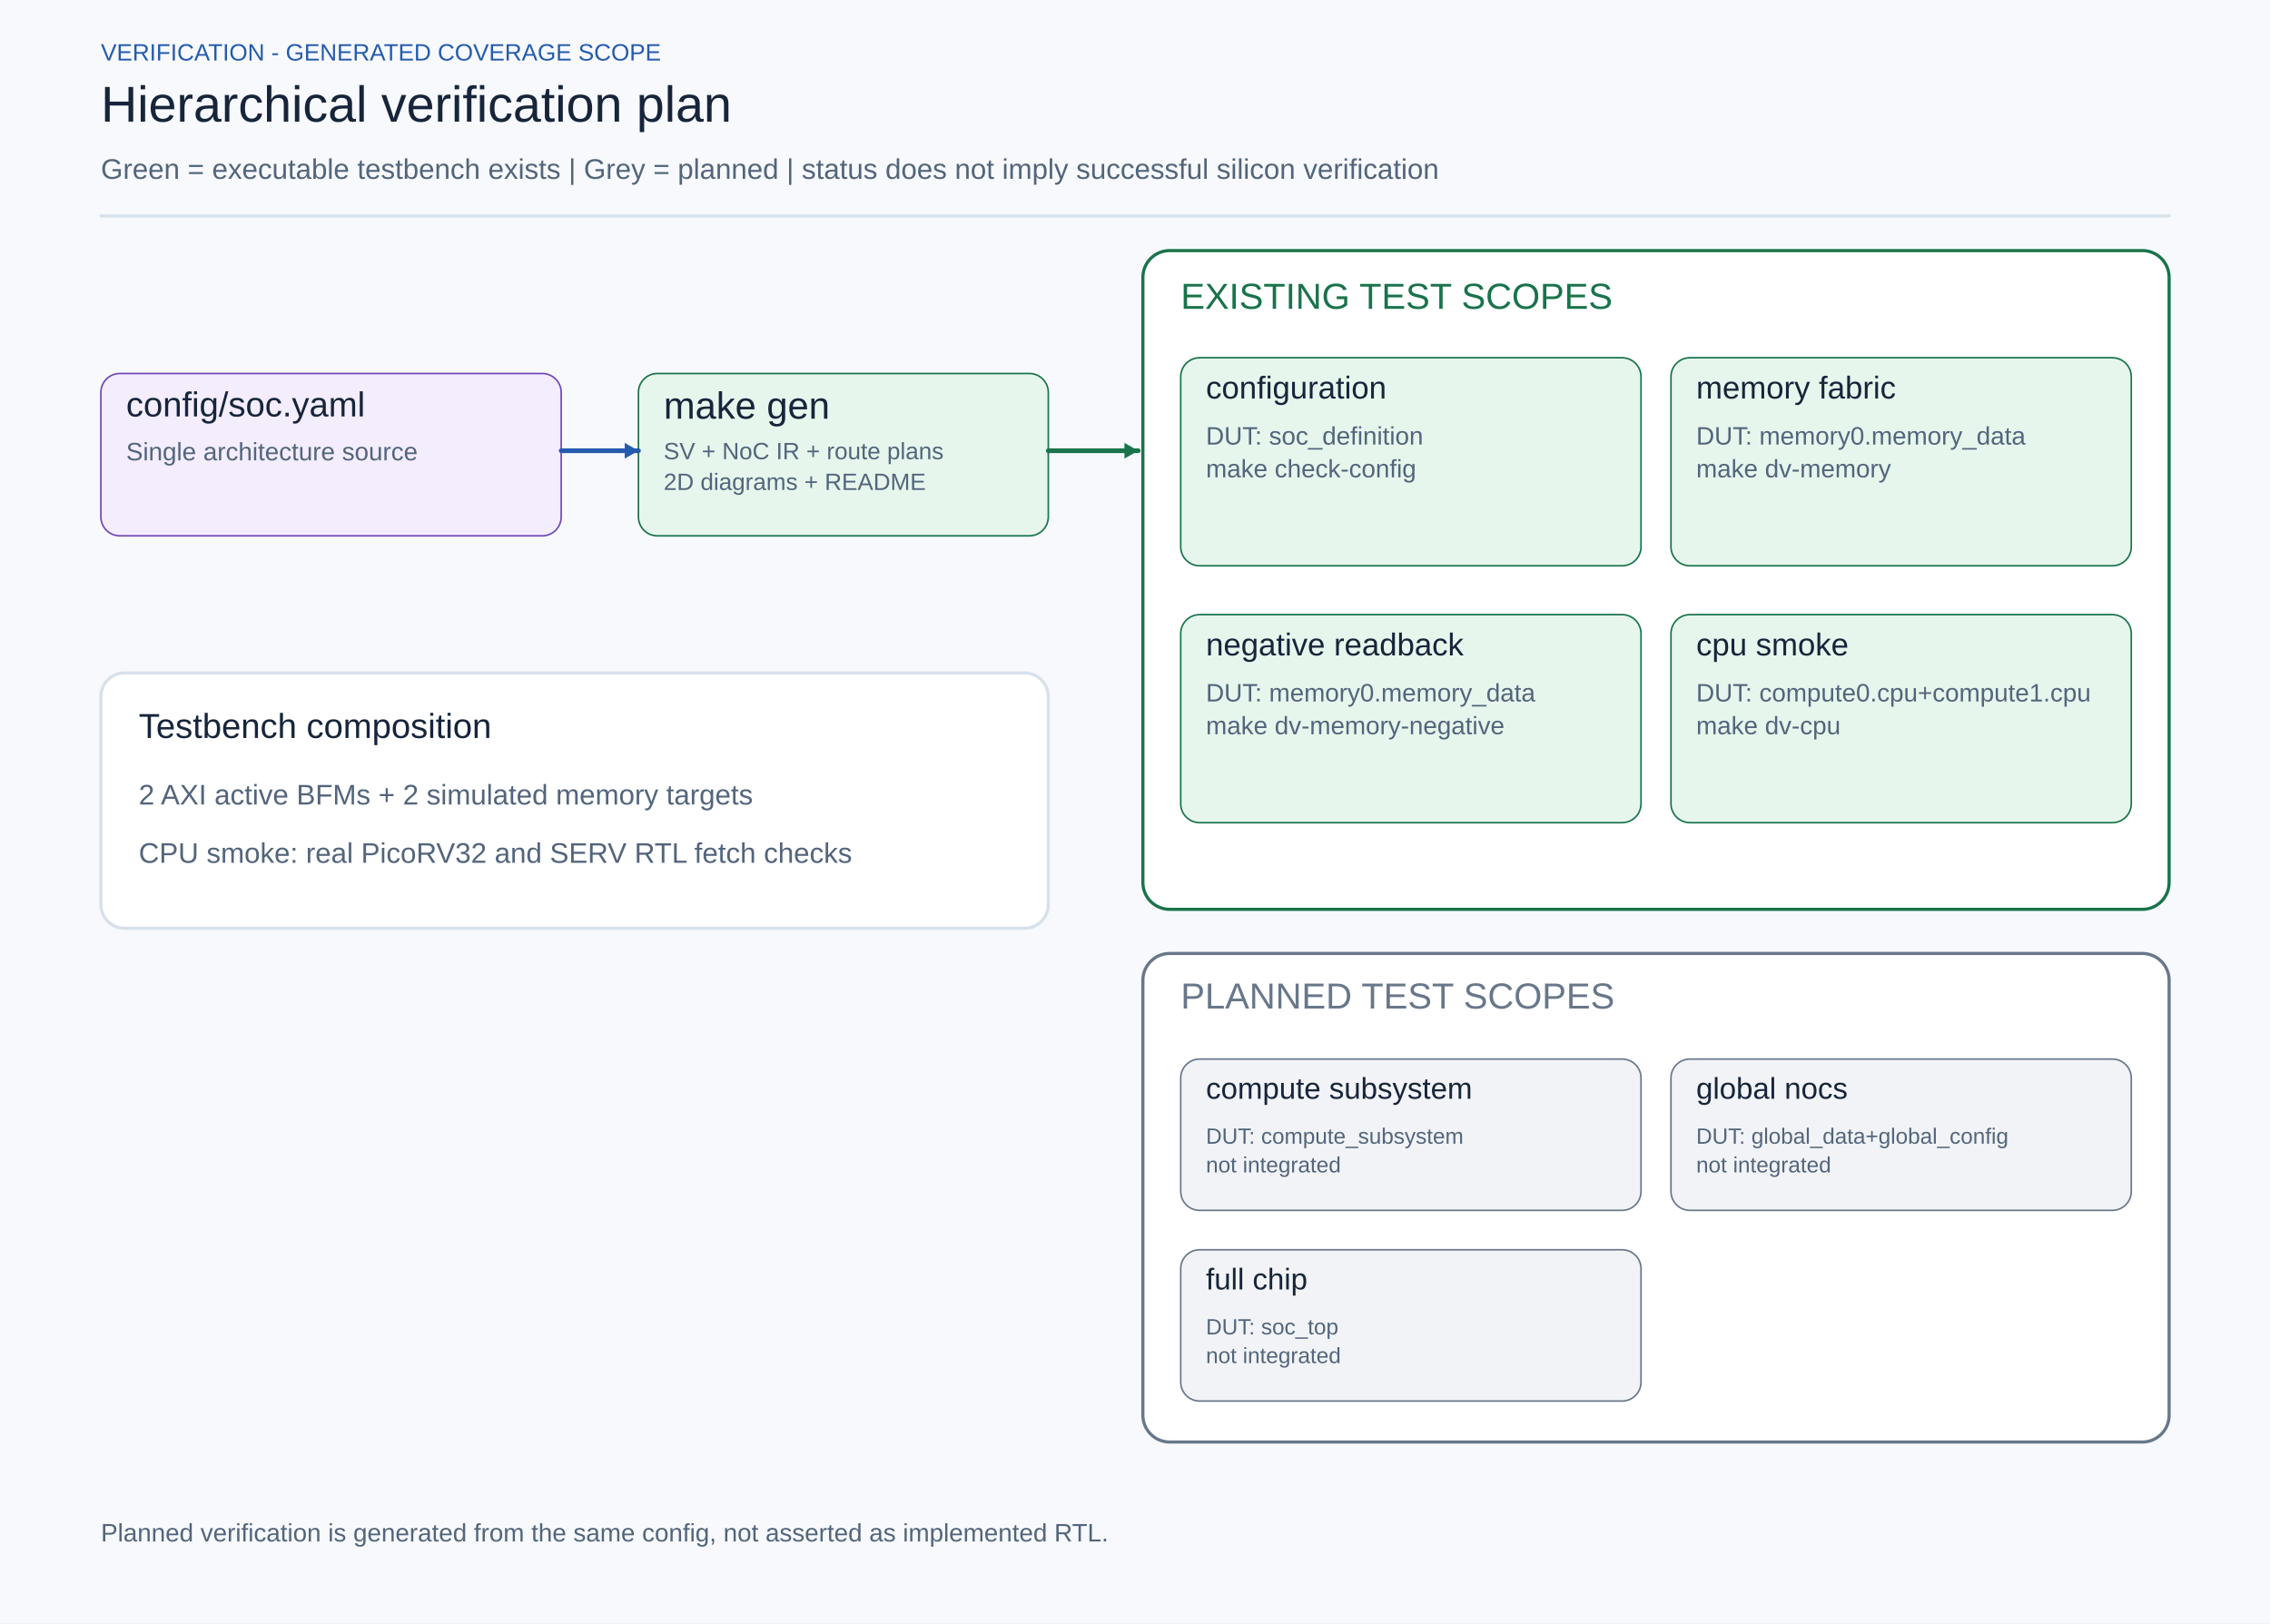
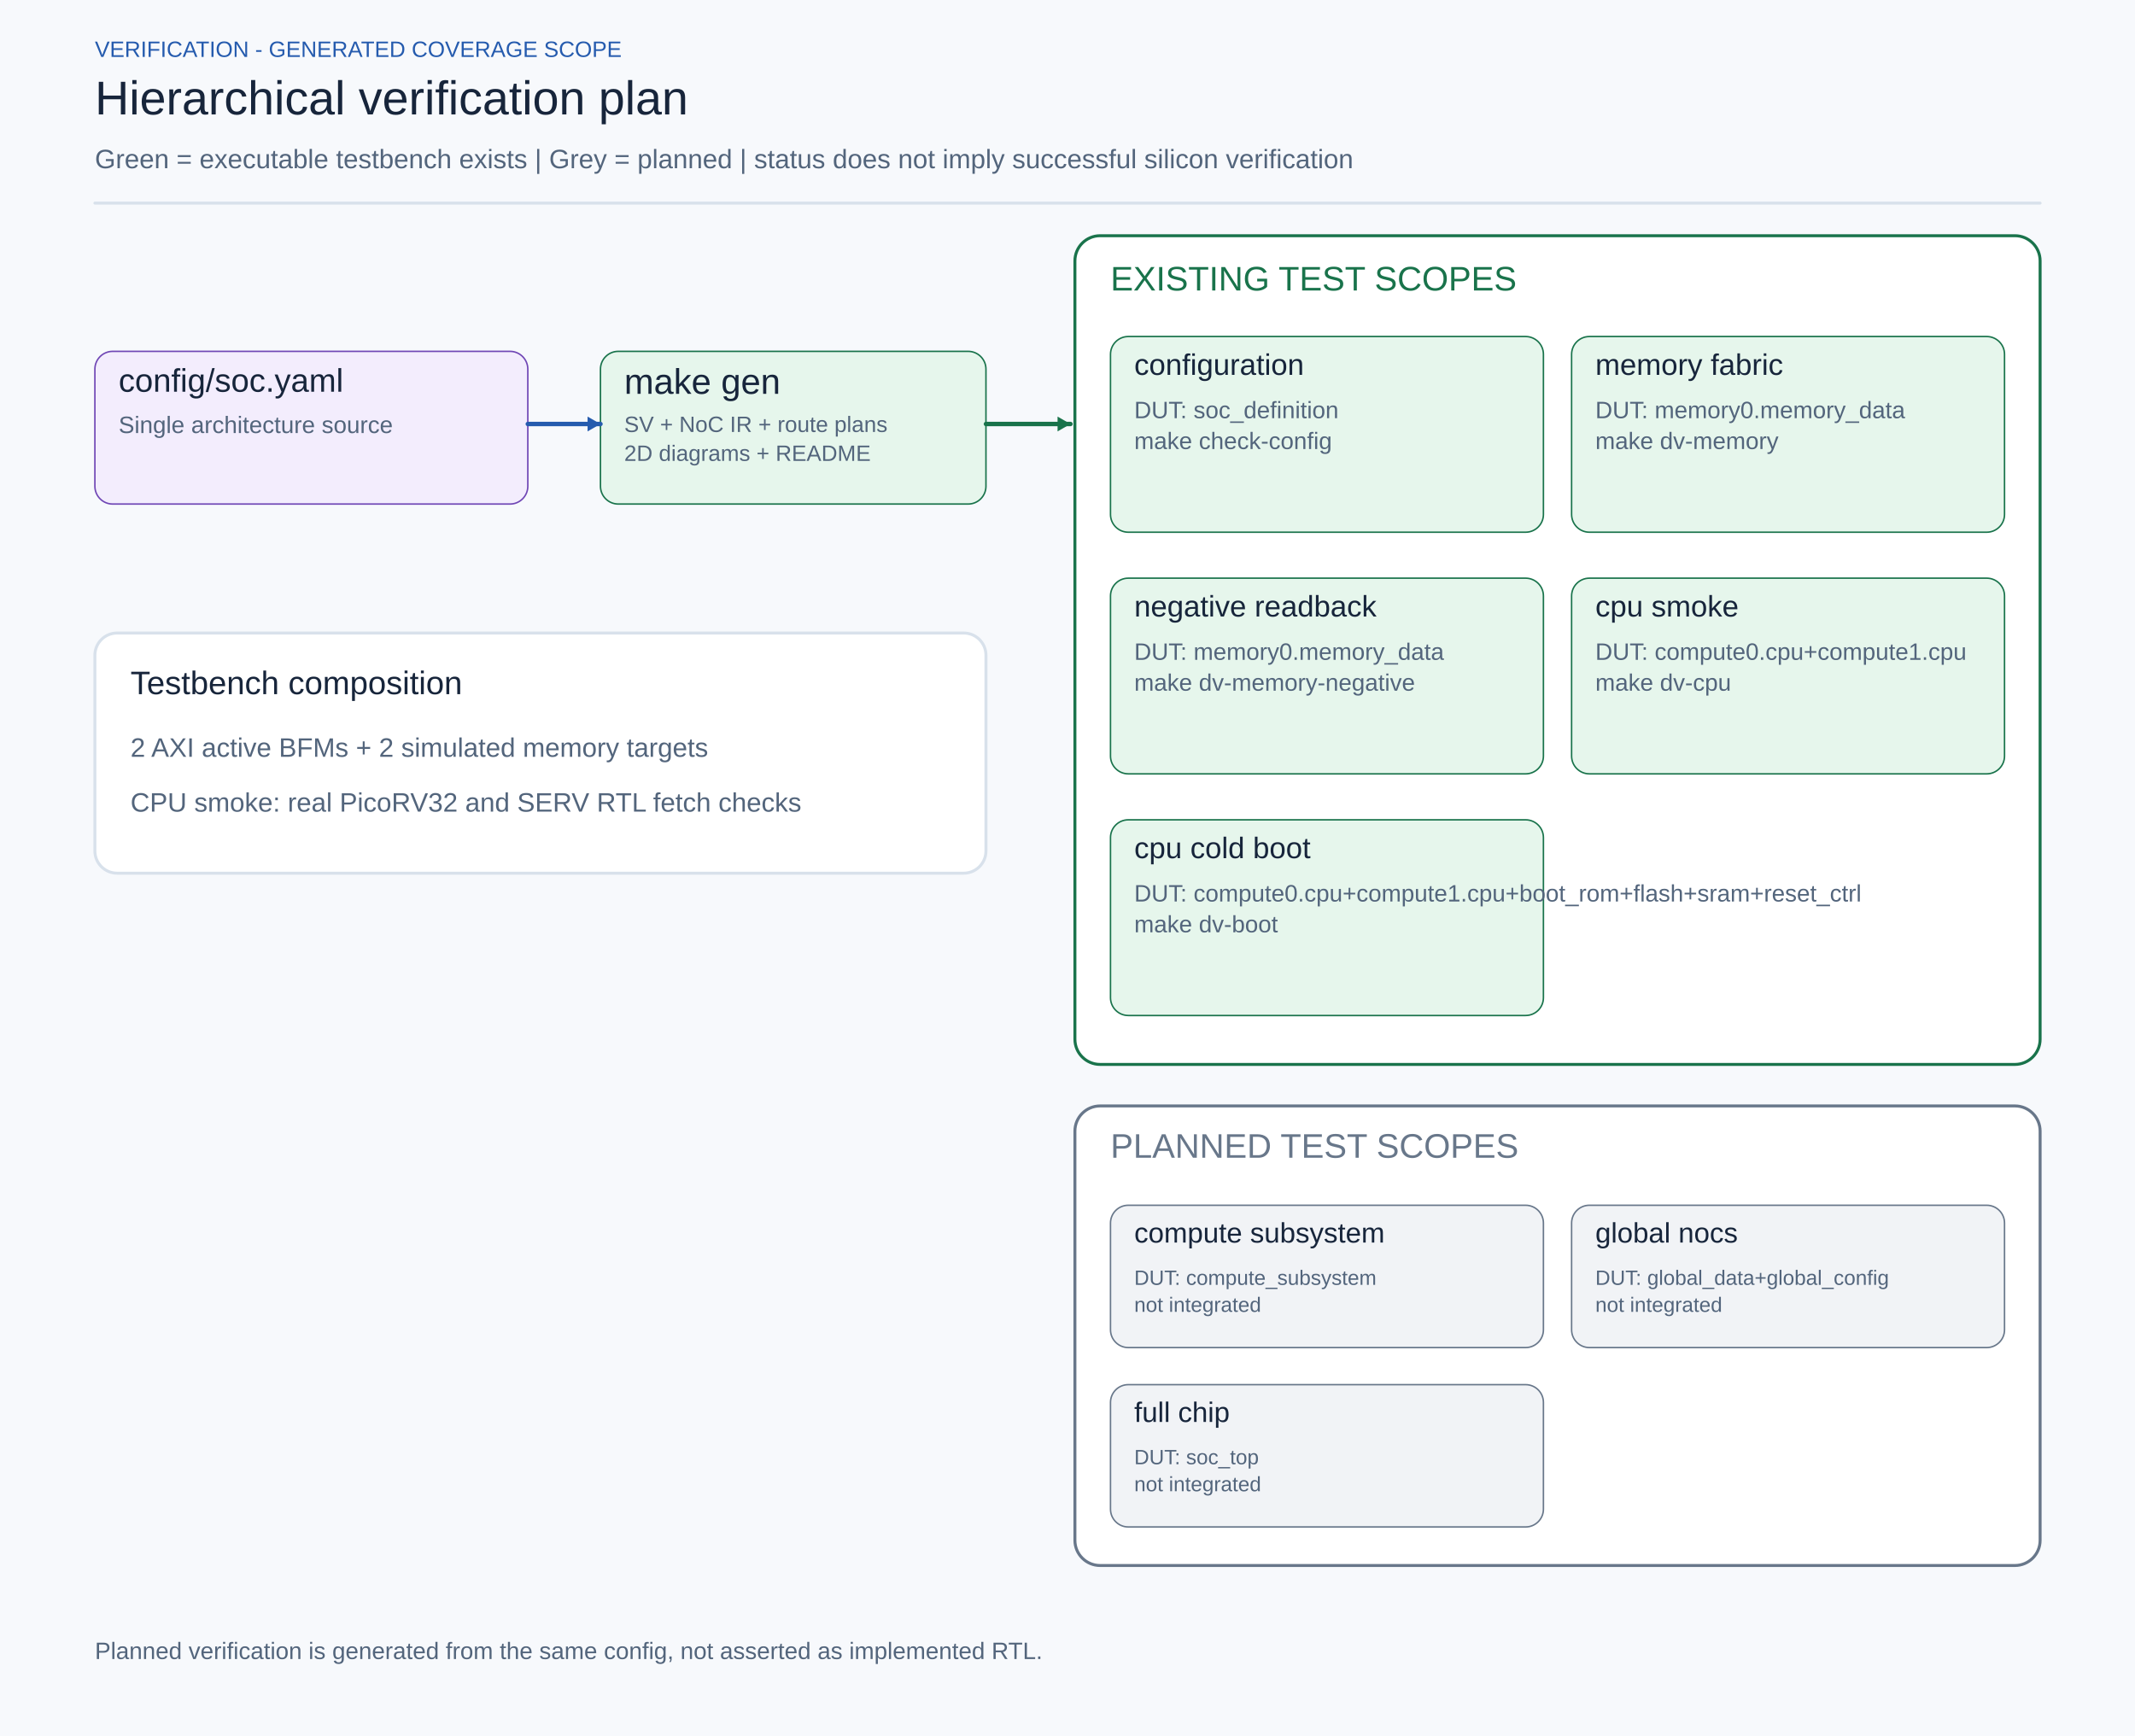
- <svg xmlns="http://www.w3.org/2000/svg" width="1440" height="1030" viewBox="0 0 1440 1030" role="img" aria-label="Generated two-dimensional SoC diagram">
-   <rect width="1440" height="1030" fill="#F7F9FC" />
+ <svg xmlns="http://www.w3.org/2000/svg" width="1440" height="1171" viewBox="0 0 1440 1171" role="img" aria-label="Generated two-dimensional SoC diagram">
+   <rect width="1440" height="1171" fill="#F7F9FC" />
  <text x="64.0" y="28.0" font-size="15" font-family="Arial, Helvetica, sans-serif" fill="#255BAE" text-anchor="start" dominant-baseline="hanging">VERIFICATION  -  GENERATED COVERAGE SCOPE</text>
  <text x="64.0" y="55.0" font-size="32" font-family="Arial, Helvetica, sans-serif" fill="#17253B" text-anchor="start" dominant-baseline="hanging">Hierarchical verification plan</text>
  <text x="64.0" y="101.0" font-size="18" font-family="Arial, Helvetica, sans-serif" fill="#53657C" text-anchor="start" dominant-baseline="hanging">Green = executable testbench exists  |  Grey = planned  |  status does not imply successful silicon verification</text>
  <polyline points="64.0,137.0 1376.0,137.0" fill="none" stroke="#D8E1EB" stroke-width="2" stroke-linecap="round" stroke-linejoin="round" />
  <rect x="64.0" y="237.0" width="292.0" height="103.0" rx="12.0" fill="#F3EDFD" stroke="#7047B5" stroke-width="1" />
  <text x="80.0" y="249.0" font-size="22" font-family="Arial, Helvetica, sans-serif" fill="#17253B" text-anchor="start" dominant-baseline="hanging">config/soc.yaml</text>
  <text x="80.0" y="281.0" font-size="16" font-family="Arial, Helvetica, sans-serif" fill="#53657C" text-anchor="start" dominant-baseline="hanging">Single architecture source</text>
  <rect x="405.0" y="237.0" width="260.0" height="103.0" rx="12.0" fill="#E6F6EC" stroke="#19734B" stroke-width="1" />
  <text x="421.0" y="249.0" font-size="24" font-family="Arial, Helvetica, sans-serif" fill="#17253B" text-anchor="start" dominant-baseline="hanging">make gen</text>
  <text x="421.0" y="281.0" font-size="15" font-family="Arial, Helvetica, sans-serif" fill="#53657C" text-anchor="start" dominant-baseline="hanging">SV + NoC IR + route plans</text>
  <text x="421.0" y="300.5" font-size="15" font-family="Arial, Helvetica, sans-serif" fill="#53657C" text-anchor="start" dominant-baseline="hanging">2D diagrams + README</text>
  <polyline points="356.0,286.0 405.0,286.0" fill="none" stroke="#255BAE" stroke-width="3" stroke-linecap="round" stroke-linejoin="round" />
  <polygon points="405.0,286.0 396.3,291.0 396.3,281.0" fill="#255BAE" />
  <polyline points="665.0,286.0 722.0,286.0" fill="none" stroke="#19734B" stroke-width="3" stroke-linecap="round" stroke-linejoin="round" />
  <polygon points="722.0,286.0 713.3,291.0 713.3,281.0" fill="#19734B" />
-   <rect x="725.0" y="159.0" width="651.0" height="418.0" rx="17.0" fill="#FFFFFF" stroke="#19734B" stroke-width="2" />
+   <rect x="725.0" y="159.0" width="651.0" height="559.0" rx="17.0" fill="#FFFFFF" stroke="#19734B" stroke-width="2" />
  <text x="749.0" y="180.0" font-size="23" font-family="Arial, Helvetica, sans-serif" fill="#19734B" text-anchor="start" dominant-baseline="hanging">EXISTING TEST SCOPES</text>
  <rect x="749.0" y="227.0" width="292.0" height="132.0" rx="12.0" fill="#E6F6EC" stroke="#19734B" stroke-width="1" />
  <text x="765.0" y="239.0" font-size="20" font-family="Arial, Helvetica, sans-serif" fill="#17253B" text-anchor="start" dominant-baseline="hanging">configuration</text>
  <text x="765.0" y="271.0" font-size="16" font-family="Arial, Helvetica, sans-serif" fill="#53657C" text-anchor="start" dominant-baseline="hanging">DUT: soc_definition</text>
  <text x="765.0" y="291.8" font-size="16" font-family="Arial, Helvetica, sans-serif" fill="#53657C" text-anchor="start" dominant-baseline="hanging">make check-config</text>
  <rect x="1060.0" y="227.0" width="292.0" height="132.0" rx="12.0" fill="#E6F6EC" stroke="#19734B" stroke-width="1" />
  <text x="1076.0" y="239.0" font-size="20" font-family="Arial, Helvetica, sans-serif" fill="#17253B" text-anchor="start" dominant-baseline="hanging">memory fabric</text>
  <text x="1076.0" y="271.0" font-size="16" font-family="Arial, Helvetica, sans-serif" fill="#53657C" text-anchor="start" dominant-baseline="hanging">DUT: memory0.memory_data</text>
  <text x="1076.0" y="291.8" font-size="16" font-family="Arial, Helvetica, sans-serif" fill="#53657C" text-anchor="start" dominant-baseline="hanging">make dv-memory</text>
  <rect x="749.0" y="390.0" width="292.0" height="132.0" rx="12.0" fill="#E6F6EC" stroke="#19734B" stroke-width="1" />
  <text x="765.0" y="402.0" font-size="20" font-family="Arial, Helvetica, sans-serif" fill="#17253B" text-anchor="start" dominant-baseline="hanging">negative readback</text>
  <text x="765.0" y="434.0" font-size="16" font-family="Arial, Helvetica, sans-serif" fill="#53657C" text-anchor="start" dominant-baseline="hanging">DUT: memory0.memory_data</text>
  <text x="765.0" y="454.8" font-size="16" font-family="Arial, Helvetica, sans-serif" fill="#53657C" text-anchor="start" dominant-baseline="hanging">make dv-memory-negative</text>
  <rect x="1060.0" y="390.0" width="292.0" height="132.0" rx="12.0" fill="#E6F6EC" stroke="#19734B" stroke-width="1" />
  <text x="1076.0" y="402.0" font-size="20" font-family="Arial, Helvetica, sans-serif" fill="#17253B" text-anchor="start" dominant-baseline="hanging">cpu smoke</text>
  <text x="1076.0" y="434.0" font-size="16" font-family="Arial, Helvetica, sans-serif" fill="#53657C" text-anchor="start" dominant-baseline="hanging">DUT: compute0.cpu+compute1.cpu</text>
  <text x="1076.0" y="454.8" font-size="16" font-family="Arial, Helvetica, sans-serif" fill="#53657C" text-anchor="start" dominant-baseline="hanging">make dv-cpu</text>
-   <rect x="725.0" y="605.0" width="651.0" height="310.0" rx="17.0" fill="#FFFFFF" stroke="#68778A" stroke-width="2" />
-   <text x="749.0" y="624.0" font-size="23" font-family="Arial, Helvetica, sans-serif" fill="#68778A" text-anchor="start" dominant-baseline="hanging">PLANNED TEST SCOPES</text>
-   <rect x="749.0" y="672.0" width="292.0" height="96.0" rx="12.0" fill="#F1F3F6" stroke="#68778A" stroke-width="1" />
-   <text x="765.0" y="684.0" font-size="19" font-family="Arial, Helvetica, sans-serif" fill="#17253B" text-anchor="start" dominant-baseline="hanging">compute subsystem</text>
-   <text x="765.0" y="716.0" font-size="14" font-family="Arial, Helvetica, sans-serif" fill="#53657C" text-anchor="start" dominant-baseline="hanging">DUT: compute_subsystem</text>
-   <text x="765.0" y="734.2" font-size="14" font-family="Arial, Helvetica, sans-serif" fill="#53657C" text-anchor="start" dominant-baseline="hanging">not integrated</text>
-   <rect x="1060.0" y="672.0" width="292.0" height="96.0" rx="12.0" fill="#F1F3F6" stroke="#68778A" stroke-width="1" />
-   <text x="1076.0" y="684.0" font-size="19" font-family="Arial, Helvetica, sans-serif" fill="#17253B" text-anchor="start" dominant-baseline="hanging">global nocs</text>
-   <text x="1076.0" y="716.0" font-size="14" font-family="Arial, Helvetica, sans-serif" fill="#53657C" text-anchor="start" dominant-baseline="hanging">DUT: global_data+global_config</text>
-   <text x="1076.0" y="734.2" font-size="14" font-family="Arial, Helvetica, sans-serif" fill="#53657C" text-anchor="start" dominant-baseline="hanging">not integrated</text>
-   <rect x="749.0" y="793.0" width="292.0" height="96.0" rx="12.0" fill="#F1F3F6" stroke="#68778A" stroke-width="1" />
-   <text x="765.0" y="805.0" font-size="19" font-family="Arial, Helvetica, sans-serif" fill="#17253B" text-anchor="start" dominant-baseline="hanging">full chip</text>
-   <text x="765.0" y="837.0" font-size="14" font-family="Arial, Helvetica, sans-serif" fill="#53657C" text-anchor="start" dominant-baseline="hanging">DUT: soc_top</text>
-   <text x="765.0" y="855.2" font-size="14" font-family="Arial, Helvetica, sans-serif" fill="#53657C" text-anchor="start" dominant-baseline="hanging">not integrated</text>
+   <rect x="749.0" y="553.0" width="292.0" height="132.0" rx="12.0" fill="#E6F6EC" stroke="#19734B" stroke-width="1" />
+   <text x="765.0" y="565.0" font-size="20" font-family="Arial, Helvetica, sans-serif" fill="#17253B" text-anchor="start" dominant-baseline="hanging">cpu cold boot</text>
+   <text x="765.0" y="597.0" font-size="16" font-family="Arial, Helvetica, sans-serif" fill="#53657C" text-anchor="start" dominant-baseline="hanging">DUT: compute0.cpu+compute1.cpu+boot_rom+flash+sram+reset_ctrl</text>
+   <text x="765.0" y="617.8" font-size="16" font-family="Arial, Helvetica, sans-serif" fill="#53657C" text-anchor="start" dominant-baseline="hanging">make dv-boot</text>
+   <rect x="725.0" y="746.0" width="651.0" height="310.0" rx="17.0" fill="#FFFFFF" stroke="#68778A" stroke-width="2" />
+   <text x="749.0" y="765.0" font-size="23" font-family="Arial, Helvetica, sans-serif" fill="#68778A" text-anchor="start" dominant-baseline="hanging">PLANNED TEST SCOPES</text>
+   <rect x="749.0" y="813.0" width="292.0" height="96.0" rx="12.0" fill="#F1F3F6" stroke="#68778A" stroke-width="1" />
+   <text x="765.0" y="825.0" font-size="19" font-family="Arial, Helvetica, sans-serif" fill="#17253B" text-anchor="start" dominant-baseline="hanging">compute subsystem</text>
+   <text x="765.0" y="857.0" font-size="14" font-family="Arial, Helvetica, sans-serif" fill="#53657C" text-anchor="start" dominant-baseline="hanging">DUT: compute_subsystem</text>
+   <text x="765.0" y="875.2" font-size="14" font-family="Arial, Helvetica, sans-serif" fill="#53657C" text-anchor="start" dominant-baseline="hanging">not integrated</text>
+   <rect x="1060.0" y="813.0" width="292.0" height="96.0" rx="12.0" fill="#F1F3F6" stroke="#68778A" stroke-width="1" />
+   <text x="1076.0" y="825.0" font-size="19" font-family="Arial, Helvetica, sans-serif" fill="#17253B" text-anchor="start" dominant-baseline="hanging">global nocs</text>
+   <text x="1076.0" y="857.0" font-size="14" font-family="Arial, Helvetica, sans-serif" fill="#53657C" text-anchor="start" dominant-baseline="hanging">DUT: global_data+global_config</text>
+   <text x="1076.0" y="875.2" font-size="14" font-family="Arial, Helvetica, sans-serif" fill="#53657C" text-anchor="start" dominant-baseline="hanging">not integrated</text>
+   <rect x="749.0" y="934.0" width="292.0" height="96.0" rx="12.0" fill="#F1F3F6" stroke="#68778A" stroke-width="1" />
+   <text x="765.0" y="946.0" font-size="19" font-family="Arial, Helvetica, sans-serif" fill="#17253B" text-anchor="start" dominant-baseline="hanging">full chip</text>
+   <text x="765.0" y="978.0" font-size="14" font-family="Arial, Helvetica, sans-serif" fill="#53657C" text-anchor="start" dominant-baseline="hanging">DUT: soc_top</text>
+   <text x="765.0" y="996.2" font-size="14" font-family="Arial, Helvetica, sans-serif" fill="#53657C" text-anchor="start" dominant-baseline="hanging">not integrated</text>
  <rect x="64.0" y="427.0" width="601.0" height="162.0" rx="15.0" fill="#FFFFFF" stroke="#D8E1EB" stroke-width="2" />
  <text x="88.0" y="453.0" font-size="22" font-family="Arial, Helvetica, sans-serif" fill="#17253B" text-anchor="start" dominant-baseline="hanging">Testbench composition</text>
  <text x="88.0" y="498.0" font-size="18" font-family="Arial, Helvetica, sans-serif" fill="#53657C" text-anchor="start" dominant-baseline="hanging">2 AXI active BFMs + 2 simulated memory targets</text>
  <text x="88.0" y="535.0" font-size="18" font-family="Arial, Helvetica, sans-serif" fill="#53657C" text-anchor="start" dominant-baseline="hanging">CPU smoke: real PicoRV32 and SERV RTL fetch checks</text>
-   <text x="64.0" y="967.0" font-size="16" font-family="Arial, Helvetica, sans-serif" fill="#53657C" text-anchor="start" dominant-baseline="hanging">Planned verification is generated from the same config, not asserted as implemented RTL.</text>
+   <text x="64.0" y="1108.0" font-size="16" font-family="Arial, Helvetica, sans-serif" fill="#53657C" text-anchor="start" dominant-baseline="hanging">Planned verification is generated from the same config, not asserted as implemented RTL.</text>
</svg>
